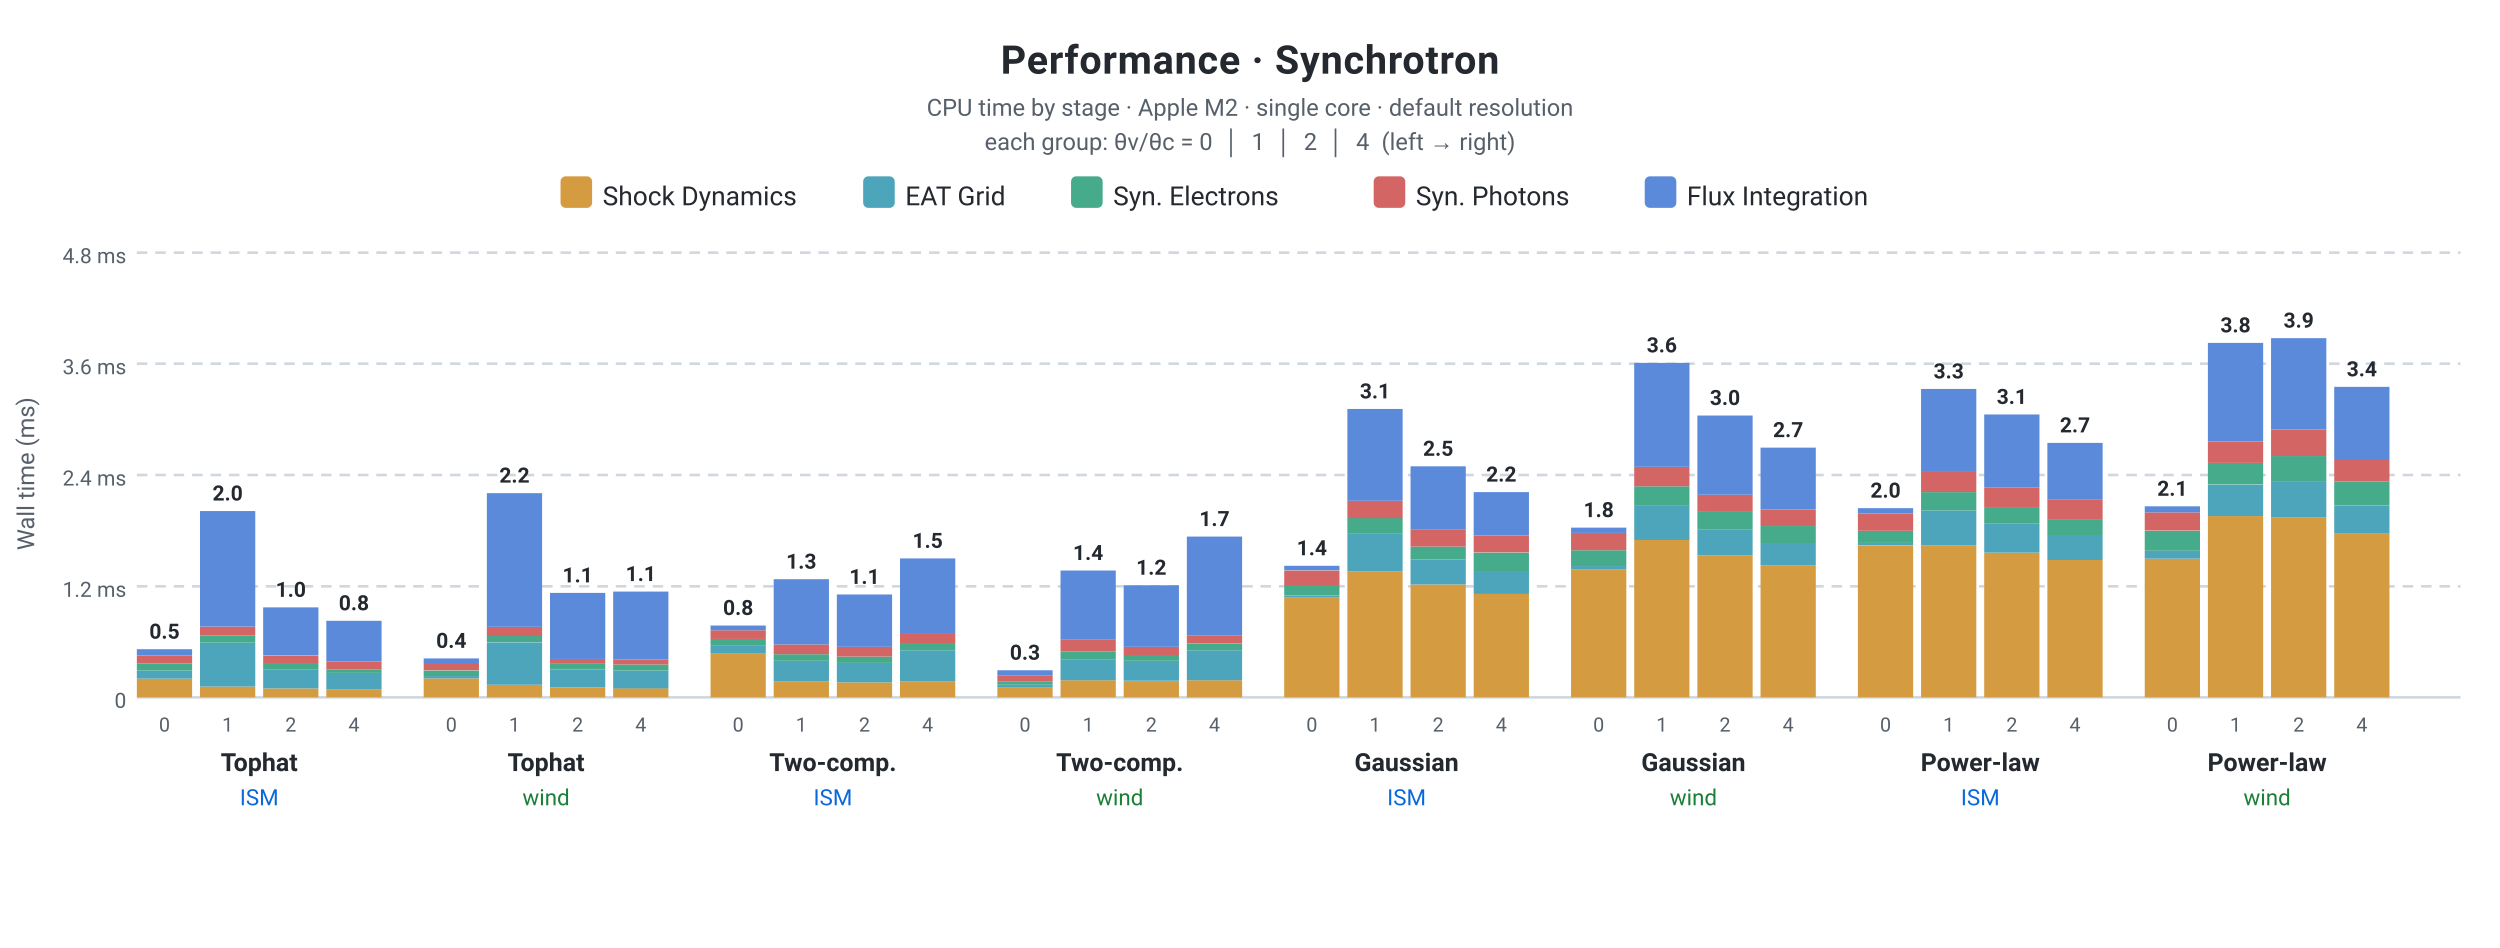
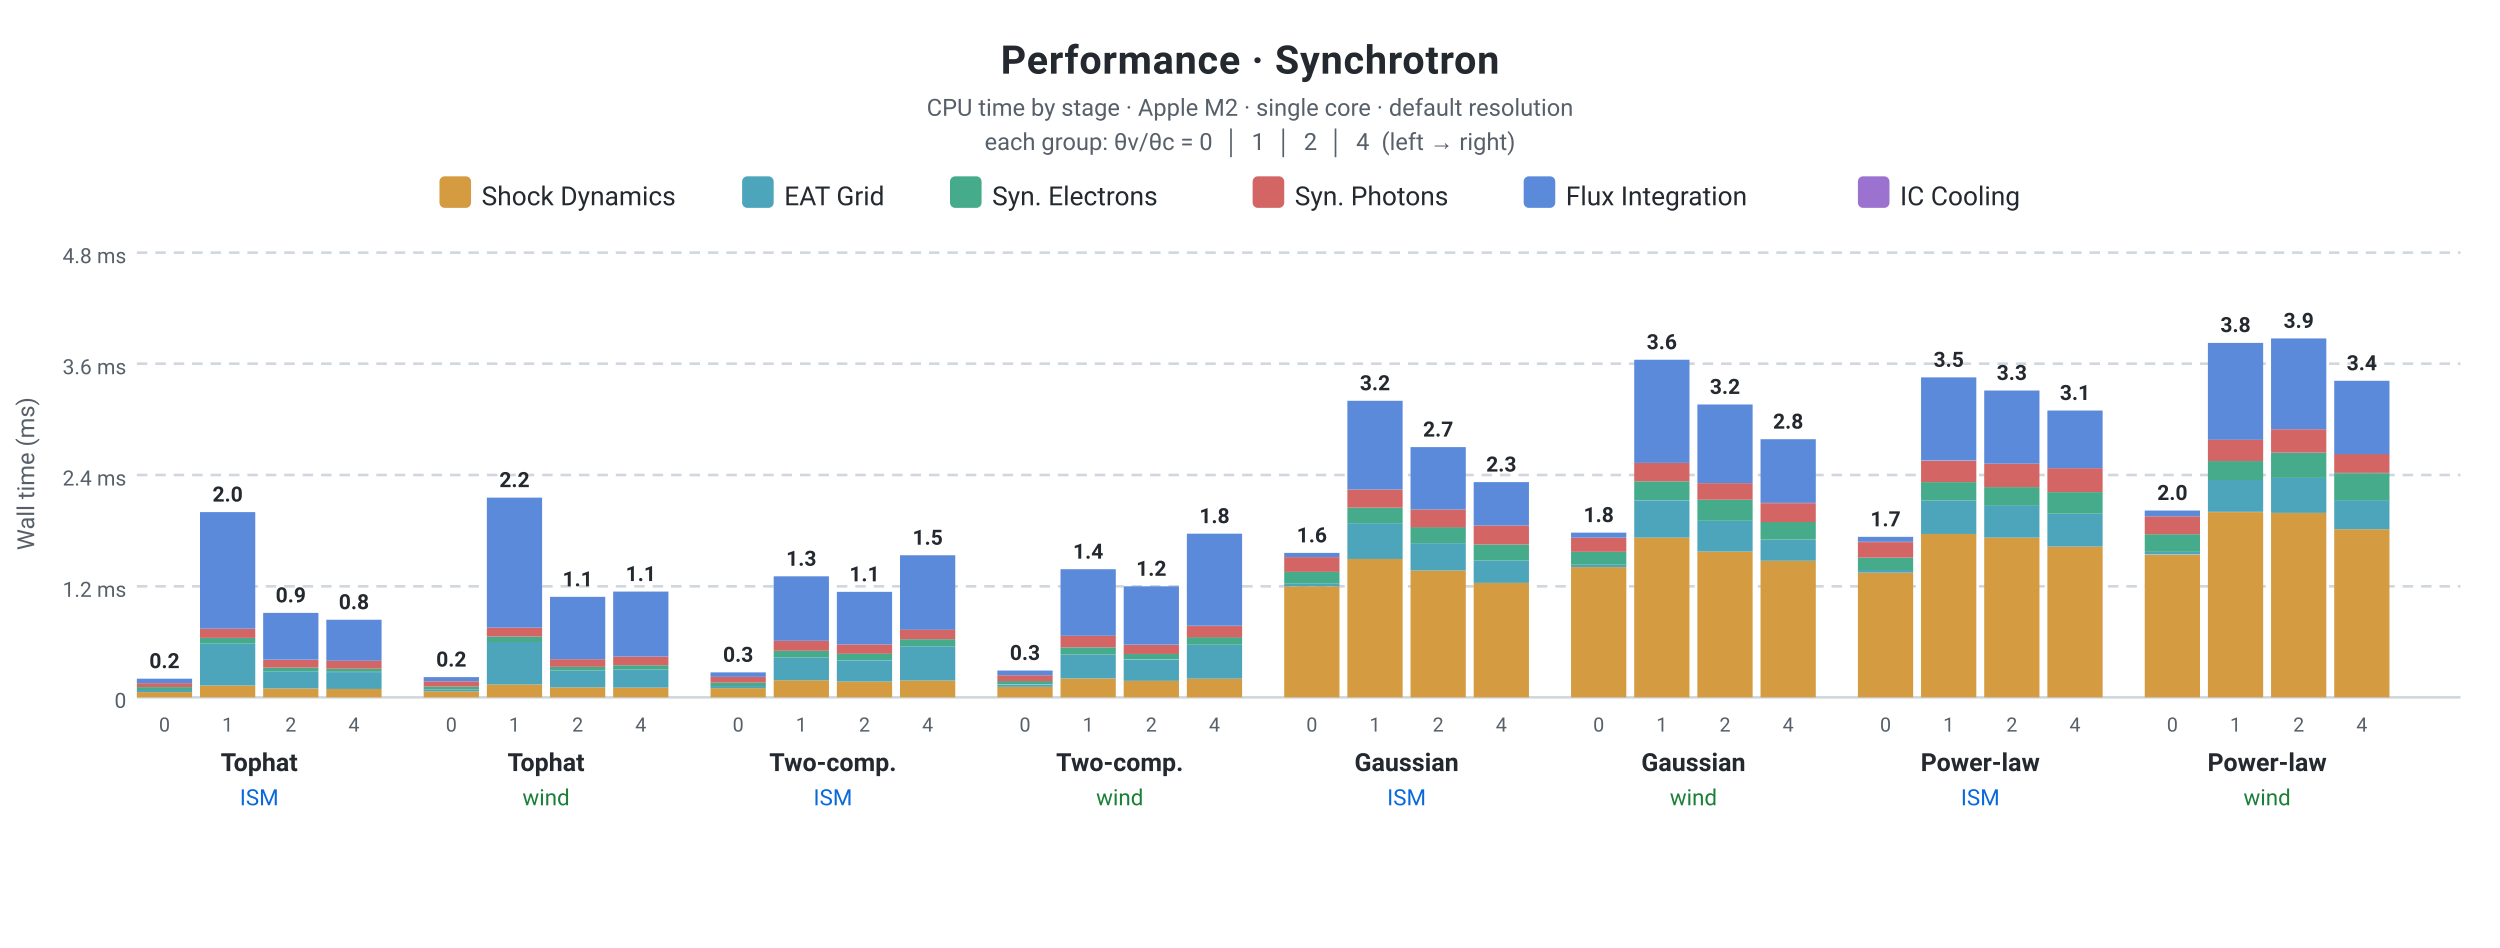
<svg xmlns="http://www.w3.org/2000/svg" viewBox="0 0 950 360" font-family="-apple-system, 'Segoe UI', Roboto, 'Helvetica Neue', Arial, sans-serif">
  <style>
    .cp { fill: #24292F; }
    .cs { fill: #57606A; }
    .cb { fill: #24292F; }
    .mi { fill: #0969DA; }
    .mw { fill: #1A7F37; }
    .gl { stroke: #D0D7DE; fill: none; }
  </style>
  <rect width="950" height="360" fill="transparent" rx="12" />
  <text x="475" y="28" text-anchor="middle" font-size="15" font-weight="700" class="cp" letter-spacing="0.3">Performance · Synchrotron</text>
  <text x="475" y="44" text-anchor="middle" font-size="9" class="cs">CPU time by stage · Apple M2 · single core · default resolution</text>
  <text x="475" y="57" text-anchor="middle" font-size="9" class="cs">each group: θv/θc = 0 │ 1 │ 2 │ 4 (left → right)</text>
-   <rect x="213" y="67" width="12" height="12" rx="2" fill="#D49B40" />
-   <text x="229" y="78" font-size="10" class="cb">Shock Dynamics</text>
-   <rect x="328" y="67" width="12" height="12" rx="2" fill="#4DA5BB" />
-   <text x="344" y="78" font-size="10" class="cb">EAT Grid</text>
-   <rect x="407" y="67" width="12" height="12" rx="2" fill="#45AB8A" />
-   <text x="423" y="78" font-size="10" class="cb">Syn. Electrons</text>
-   <rect x="522" y="67" width="12" height="12" rx="2" fill="#D46565" />
-   <text x="538" y="78" font-size="10" class="cb">Syn. Photons</text>
-   <rect x="625" y="67" width="12" height="12" rx="2" fill="#5B8ADB" />
-   <text x="641" y="78" font-size="10" class="cb">Flux Integration</text>
+   <rect x="167" y="67" width="12" height="12" rx="2" fill="#D49B40" />
+   <text x="183" y="78" font-size="10" class="cb">Shock Dynamics</text>
+   <rect x="282" y="67" width="12" height="12" rx="2" fill="#4DA5BB" />
+   <text x="298" y="78" font-size="10" class="cb">EAT Grid</text>
+   <rect x="361" y="67" width="12" height="12" rx="2" fill="#45AB8A" />
+   <text x="377" y="78" font-size="10" class="cb">Syn. Electrons</text>
+   <rect x="476" y="67" width="12" height="12" rx="2" fill="#D46565" />
+   <text x="492" y="78" font-size="10" class="cb">Syn. Photons</text>
+   <rect x="579" y="67" width="12" height="12" rx="2" fill="#5B8ADB" />
+   <text x="595" y="78" font-size="10" class="cb">Flux Integration</text>
+   <rect x="706" y="67" width="12" height="12" rx="2" fill="#9B72CF" />
+   <text x="722" y="78" font-size="10" class="cb">IC Cooling</text>
  <line x1="52" y1="265" x2="935" y2="265" class="gl" stroke-width="1" />
  <line x1="52" y1="222.8" x2="935" y2="222.8" class="gl" stroke-width="1" stroke-dasharray="4,3" />
  <text x="48" y="226.8" text-anchor="end" font-size="8" class="cs">1.2 ms</text>
  <line x1="52" y1="180.5" x2="935" y2="180.5" class="gl" stroke-width="1" stroke-dasharray="4,3" />
  <text x="48" y="184.5" text-anchor="end" font-size="8" class="cs">2.4 ms</text>
  <line x1="52" y1="138.2" x2="935" y2="138.2" class="gl" stroke-width="1" stroke-dasharray="4,3" />
  <text x="48" y="142.2" text-anchor="end" font-size="8" class="cs">3.6 ms</text>
  <line x1="52" y1="96.0" x2="935" y2="96.0" class="gl" stroke-width="1" stroke-dasharray="4,3" />
  <text x="48" y="100.0" text-anchor="end" font-size="8" class="cs">4.8 ms</text>
  <text x="48" y="269" text-anchor="end" font-size="8" class="cs">0</text>
-   <rect x="52.0" y="257.9" width="21" height="7.1" fill="#D49B40" />
-   <rect x="52.0" y="254.8" width="21" height="3.1" fill="#4DA5BB" />
-   <rect x="52.0" y="252.1" width="21" height="2.7" fill="#45AB8A" />
-   <rect x="52.0" y="249.0" width="21" height="3.1" fill="#D46565" />
-   <rect x="52.0" y="246.7" width="21" height="2.2" fill="#5B8ADB" />
-   <text x="62.5" y="242.7" text-anchor="middle" font-size="8" font-weight="600" class="cb">0.5</text>
-   <rect x="76.0" y="260.9" width="21" height="4.1" fill="#D49B40" />
-   <rect x="76.0" y="244.2" width="21" height="16.7" fill="#4DA5BB" />
-   <rect x="76.0" y="241.5" width="21" height="2.7" fill="#45AB8A" />
-   <rect x="76.0" y="238.1" width="21" height="3.4" fill="#D46565" />
-   <rect x="76.0" y="194.2" width="21" height="43.9" fill="#5B8ADB" />
-   <text x="86.5" y="190.2" text-anchor="middle" font-size="8" font-weight="600" class="cb">2.0</text>
+   <rect x="52.0" y="263.0" width="21" height="2.0" fill="#D49B40" />
+   <rect x="52.0" y="262.2" width="21" height="0.8" fill="#4DA5BB" />
+   <rect x="52.0" y="261.1" width="21" height="1.1" fill="#45AB8A" />
+   <rect x="52.0" y="259.6" width="21" height="1.5" fill="#D46565" />
+   <rect x="52.0" y="257.9" width="21" height="1.7" fill="#5B8ADB" />
+   <rect x="52.0" y="257.9" width="21" height="0.0" fill="#9B72CF" />
+   <text x="62.5" y="253.9" text-anchor="middle" font-size="8" font-weight="600" class="cb">0.2</text>
+   <rect x="76.0" y="260.5" width="21" height="4.5" fill="#D49B40" />
+   <rect x="76.0" y="244.6" width="21" height="15.9" fill="#4DA5BB" />
+   <rect x="76.0" y="242.4" width="21" height="2.2" fill="#45AB8A" />
+   <rect x="76.0" y="238.9" width="21" height="3.5" fill="#D46565" />
+   <rect x="76.0" y="194.6" width="21" height="44.3" fill="#5B8ADB" />
+   <rect x="76.0" y="194.6" width="21" height="0.0" fill="#9B72CF" />
+   <text x="86.5" y="190.6" text-anchor="middle" font-size="8" font-weight="600" class="cb">2.0</text>
  <rect x="100.0" y="261.6" width="21" height="3.4" fill="#D49B40" />
-   <rect x="100.0" y="254.5" width="21" height="7.1" fill="#4DA5BB" />
-   <rect x="100.0" y="252.3" width="21" height="2.2" fill="#45AB8A" />
-   <rect x="100.0" y="249.2" width="21" height="3.1" fill="#D46565" />
-   <rect x="100.0" y="230.8" width="21" height="18.3" fill="#5B8ADB" />
-   <text x="110.5" y="226.8" text-anchor="middle" font-size="8" font-weight="600" class="cb">1.0</text>
-   <rect x="124.0" y="261.9" width="21" height="3.1" fill="#D49B40" />
-   <rect x="124.0" y="255.7" width="21" height="6.2" fill="#4DA5BB" />
-   <rect x="124.0" y="254.4" width="21" height="1.3" fill="#45AB8A" />
-   <rect x="124.0" y="251.4" width="21" height="3.0" fill="#D46565" />
-   <rect x="124.0" y="235.9" width="21" height="15.5" fill="#5B8ADB" />
-   <text x="134.5" y="231.9" text-anchor="middle" font-size="8" font-weight="600" class="cb">0.8</text>
-   <rect x="161.0" y="257.8" width="21" height="7.2" fill="#D49B40" />
-   <rect x="161.0" y="256.9" width="21" height="0.9" fill="#4DA5BB" />
-   <rect x="161.0" y="254.8" width="21" height="2.1" fill="#45AB8A" />
-   <rect x="161.0" y="251.9" width="21" height="2.8" fill="#D46565" />
-   <rect x="161.0" y="250.2" width="21" height="1.8" fill="#5B8ADB" />
-   <text x="171.5" y="246.2" text-anchor="middle" font-size="8" font-weight="600" class="cb">0.4</text>
-   <rect x="185.0" y="260.2" width="21" height="4.8" fill="#D49B40" />
-   <rect x="185.0" y="244.1" width="21" height="16.1" fill="#4DA5BB" />
-   <rect x="185.0" y="241.6" width="21" height="2.4" fill="#45AB8A" />
-   <rect x="185.0" y="238.2" width="21" height="3.5" fill="#D46565" />
-   <rect x="185.0" y="187.4" width="21" height="50.8" fill="#5B8ADB" />
-   <text x="195.5" y="183.4" text-anchor="middle" font-size="8" font-weight="600" class="cb">2.2</text>
+   <rect x="100.0" y="255.1" width="21" height="6.5" fill="#4DA5BB" />
+   <rect x="100.0" y="253.7" width="21" height="1.4" fill="#45AB8A" />
+   <rect x="100.0" y="250.8" width="21" height="2.9" fill="#D46565" />
+   <rect x="100.0" y="232.9" width="21" height="17.8" fill="#5B8ADB" />
+   <rect x="100.0" y="232.9" width="21" height="0.0" fill="#9B72CF" />
+   <text x="110.5" y="228.9" text-anchor="middle" font-size="8" font-weight="600" class="cb">0.9</text>
+   <rect x="124.0" y="261.8" width="21" height="3.2" fill="#D49B40" />
+   <rect x="124.0" y="255.4" width="21" height="6.4" fill="#4DA5BB" />
+   <rect x="124.0" y="254.1" width="21" height="1.2" fill="#45AB8A" />
+   <rect x="124.0" y="251.1" width="21" height="3.0" fill="#D46565" />
+   <rect x="124.0" y="235.5" width="21" height="15.6" fill="#5B8ADB" />
+   <rect x="124.0" y="235.5" width="21" height="0.0" fill="#9B72CF" />
+   <text x="134.5" y="231.5" text-anchor="middle" font-size="8" font-weight="600" class="cb">0.8</text>
+   <rect x="161.0" y="262.7" width="21" height="2.3" fill="#D49B40" />
+   <rect x="161.0" y="262.0" width="21" height="0.7" fill="#4DA5BB" />
+   <rect x="161.0" y="260.9" width="21" height="1.1" fill="#45AB8A" />
+   <rect x="161.0" y="258.9" width="21" height="2.0" fill="#D46565" />
+   <rect x="161.0" y="257.3" width="21" height="1.6" fill="#5B8ADB" />
+   <rect x="161.0" y="257.3" width="21" height="0.0" fill="#9B72CF" />
+   <text x="171.5" y="253.3" text-anchor="middle" font-size="8" font-weight="600" class="cb">0.2</text>
+   <rect x="185.0" y="260.1" width="21" height="4.9" fill="#D49B40" />
+   <rect x="185.0" y="243.9" width="21" height="16.2" fill="#4DA5BB" />
+   <rect x="185.0" y="241.9" width="21" height="2.1" fill="#45AB8A" />
+   <rect x="185.0" y="238.5" width="21" height="3.4" fill="#D46565" />
+   <rect x="185.0" y="189.1" width="21" height="49.4" fill="#5B8ADB" />
+   <rect x="185.0" y="189.1" width="21" height="0.0" fill="#9B72CF" />
+   <text x="195.5" y="185.1" text-anchor="middle" font-size="8" font-weight="600" class="cb">2.2</text>
  <rect x="209.0" y="261.2" width="21" height="3.8" fill="#D49B40" />
-   <rect x="209.0" y="254.3" width="21" height="6.9" fill="#4DA5BB" />
-   <rect x="209.0" y="252.0" width="21" height="2.2" fill="#45AB8A" />
-   <rect x="209.0" y="250.4" width="21" height="1.6" fill="#D46565" />
-   <rect x="209.0" y="225.3" width="21" height="25.1" fill="#5B8ADB" />
-   <text x="219.5" y="221.3" text-anchor="middle" font-size="8" font-weight="600" class="cb">1.1</text>
-   <rect x="233.0" y="261.5" width="21" height="3.5" fill="#D49B40" />
-   <rect x="233.0" y="254.8" width="21" height="6.8" fill="#4DA5BB" />
-   <rect x="233.0" y="252.5" width="21" height="2.3" fill="#45AB8A" />
-   <rect x="233.0" y="250.6" width="21" height="1.9" fill="#D46565" />
-   <rect x="233.0" y="224.8" width="21" height="25.8" fill="#5B8ADB" />
+   <rect x="209.0" y="254.8" width="21" height="6.4" fill="#4DA5BB" />
+   <rect x="209.0" y="253.4" width="21" height="1.4" fill="#45AB8A" />
+   <rect x="209.0" y="250.5" width="21" height="2.9" fill="#D46565" />
+   <rect x="209.0" y="226.8" width="21" height="23.7" fill="#5B8ADB" />
+   <rect x="209.0" y="226.8" width="21" height="0.0" fill="#9B72CF" />
+   <text x="219.5" y="222.8" text-anchor="middle" font-size="8" font-weight="600" class="cb">1.1</text>
+   <rect x="233.0" y="261.3" width="21" height="3.7" fill="#D49B40" />
+   <rect x="233.0" y="254.4" width="21" height="6.9" fill="#4DA5BB" />
+   <rect x="233.0" y="252.8" width="21" height="1.6" fill="#45AB8A" />
+   <rect x="233.0" y="249.5" width="21" height="3.3" fill="#D46565" />
+   <rect x="233.0" y="224.8" width="21" height="24.7" fill="#5B8ADB" />
+   <rect x="233.0" y="224.8" width="21" height="0.0" fill="#9B72CF" />
  <text x="243.5" y="220.8" text-anchor="middle" font-size="8" font-weight="600" class="cb">1.1</text>
-   <rect x="270.0" y="248.4" width="21" height="16.6" fill="#D49B40" />
-   <rect x="270.0" y="245.4" width="21" height="3.0" fill="#4DA5BB" />
-   <rect x="270.0" y="242.8" width="21" height="2.6" fill="#45AB8A" />
-   <rect x="270.0" y="239.5" width="21" height="3.3" fill="#D46565" />
-   <rect x="270.0" y="237.7" width="21" height="1.8" fill="#5B8ADB" />
-   <text x="280.5" y="233.7" text-anchor="middle" font-size="8" font-weight="600" class="cb">0.8</text>
-   <rect x="294.0" y="259.0" width="21" height="6.0" fill="#D49B40" />
-   <rect x="294.0" y="251.1" width="21" height="7.9" fill="#4DA5BB" />
-   <rect x="294.0" y="248.6" width="21" height="2.5" fill="#45AB8A" />
-   <rect x="294.0" y="244.9" width="21" height="3.7" fill="#D46565" />
-   <rect x="294.0" y="220.1" width="21" height="24.8" fill="#5B8ADB" />
-   <text x="304.5" y="216.1" text-anchor="middle" font-size="8" font-weight="600" class="cb">1.3</text>
-   <rect x="318.0" y="259.3" width="21" height="5.7" fill="#D49B40" />
-   <rect x="318.0" y="251.9" width="21" height="7.4" fill="#4DA5BB" />
-   <rect x="318.0" y="249.5" width="21" height="2.4" fill="#45AB8A" />
-   <rect x="318.0" y="245.8" width="21" height="3.7" fill="#D46565" />
-   <rect x="318.0" y="225.9" width="21" height="19.9" fill="#5B8ADB" />
-   <text x="328.5" y="221.9" text-anchor="middle" font-size="8" font-weight="600" class="cb">1.1</text>
-   <rect x="342.0" y="259.0" width="21" height="6.0" fill="#D49B40" />
-   <rect x="342.0" y="247.1" width="21" height="11.9" fill="#4DA5BB" />
-   <rect x="342.0" y="244.7" width="21" height="2.4" fill="#45AB8A" />
-   <rect x="342.0" y="240.9" width="21" height="3.8" fill="#D46565" />
-   <rect x="342.0" y="212.2" width="21" height="28.7" fill="#5B8ADB" />
-   <text x="352.5" y="208.2" text-anchor="middle" font-size="8" font-weight="600" class="cb">1.5</text>
-   <rect x="379.0" y="261.1" width="21" height="3.9" fill="#D49B40" />
-   <rect x="379.0" y="260.2" width="21" height="0.9" fill="#4DA5BB" />
-   <rect x="379.0" y="258.9" width="21" height="1.3" fill="#45AB8A" />
+   <rect x="270.0" y="261.5" width="21" height="3.5" fill="#D49B40" />
+   <rect x="270.0" y="260.7" width="21" height="0.8" fill="#4DA5BB" />
+   <rect x="270.0" y="259.4" width="21" height="1.3" fill="#45AB8A" />
+   <rect x="270.0" y="257.2" width="21" height="2.2" fill="#D46565" />
+   <rect x="270.0" y="255.5" width="21" height="1.7" fill="#5B8ADB" />
+   <rect x="270.0" y="255.5" width="21" height="0.0" fill="#9B72CF" />
+   <text x="280.5" y="251.5" text-anchor="middle" font-size="8" font-weight="600" class="cb">0.3</text>
+   <rect x="294.0" y="258.5" width="21" height="6.5" fill="#D49B40" />
+   <rect x="294.0" y="249.8" width="21" height="8.7" fill="#4DA5BB" />
+   <rect x="294.0" y="247.3" width="21" height="2.5" fill="#45AB8A" />
+   <rect x="294.0" y="243.5" width="21" height="3.8" fill="#D46565" />
+   <rect x="294.0" y="219.0" width="21" height="24.5" fill="#5B8ADB" />
+   <rect x="294.0" y="219.0" width="21" height="0.0" fill="#9B72CF" />
+   <text x="304.5" y="215.0" text-anchor="middle" font-size="8" font-weight="600" class="cb">1.3</text>
+   <rect x="318.0" y="259.0" width="21" height="6.0" fill="#D49B40" />
+   <rect x="318.0" y="250.9" width="21" height="8.1" fill="#4DA5BB" />
+   <rect x="318.0" y="248.3" width="21" height="2.5" fill="#45AB8A" />
+   <rect x="318.0" y="244.9" width="21" height="3.5" fill="#D46565" />
+   <rect x="318.0" y="224.9" width="21" height="20.0" fill="#5B8ADB" />
+   <rect x="318.0" y="224.9" width="21" height="0.0" fill="#9B72CF" />
+   <text x="328.5" y="220.9" text-anchor="middle" font-size="8" font-weight="600" class="cb">1.1</text>
+   <rect x="342.0" y="258.6" width="21" height="6.4" fill="#D49B40" />
+   <rect x="342.0" y="245.6" width="21" height="13.0" fill="#4DA5BB" />
+   <rect x="342.0" y="242.9" width="21" height="2.7" fill="#45AB8A" />
+   <rect x="342.0" y="239.2" width="21" height="3.7" fill="#D46565" />
+   <rect x="342.0" y="211.0" width="21" height="28.3" fill="#5B8ADB" />
+   <rect x="342.0" y="211.0" width="21" height="0.0" fill="#9B72CF" />
+   <text x="352.5" y="207.0" text-anchor="middle" font-size="8" font-weight="600" class="cb">1.5</text>
+   <rect x="379.0" y="261.0" width="21" height="4.0" fill="#D49B40" />
+   <rect x="379.0" y="260.2" width="21" height="0.8" fill="#4DA5BB" />
+   <rect x="379.0" y="258.8" width="21" height="1.3" fill="#45AB8A" />
  <rect x="379.0" y="256.6" width="21" height="2.3" fill="#D46565" />
-   <rect x="379.0" y="254.7" width="21" height="1.9" fill="#5B8ADB" />
-   <text x="389.5" y="250.7" text-anchor="middle" font-size="8" font-weight="600" class="cb">0.3</text>
-   <rect x="403.0" y="258.5" width="21" height="6.5" fill="#D49B40" />
-   <rect x="403.0" y="250.7" width="21" height="7.8" fill="#4DA5BB" />
-   <rect x="403.0" y="247.6" width="21" height="3.1" fill="#45AB8A" />
-   <rect x="403.0" y="242.9" width="21" height="4.7" fill="#D46565" />
-   <rect x="403.0" y="216.8" width="21" height="26.1" fill="#5B8ADB" />
-   <text x="413.5" y="212.8" text-anchor="middle" font-size="8" font-weight="600" class="cb">1.4</text>
-   <rect x="427.0" y="258.8" width="21" height="6.2" fill="#D49B40" />
-   <rect x="427.0" y="251.1" width="21" height="7.6" fill="#4DA5BB" />
-   <rect x="427.0" y="248.8" width="21" height="2.3" fill="#45AB8A" />
-   <rect x="427.0" y="245.8" width="21" height="3.1" fill="#D46565" />
-   <rect x="427.0" y="222.4" width="21" height="23.4" fill="#5B8ADB" />
-   <text x="437.5" y="218.4" text-anchor="middle" font-size="8" font-weight="600" class="cb">1.2</text>
-   <rect x="451.0" y="258.5" width="21" height="6.5" fill="#D49B40" />
-   <rect x="451.0" y="247.1" width="21" height="11.4" fill="#4DA5BB" />
-   <rect x="451.0" y="244.7" width="21" height="2.4" fill="#45AB8A" />
-   <rect x="451.0" y="241.4" width="21" height="3.2" fill="#D46565" />
-   <rect x="451.0" y="203.9" width="21" height="37.5" fill="#5B8ADB" />
-   <text x="461.5" y="199.9" text-anchor="middle" font-size="8" font-weight="600" class="cb">1.7</text>
-   <rect x="488.0" y="227.1" width="21" height="37.9" fill="#D49B40" />
-   <rect x="488.0" y="226.2" width="21" height="0.9" fill="#4DA5BB" />
-   <rect x="488.0" y="222.3" width="21" height="3.8" fill="#45AB8A" />
-   <rect x="488.0" y="216.8" width="21" height="5.5" fill="#D46565" />
-   <rect x="488.0" y="215.0" width="21" height="1.7" fill="#5B8ADB" />
-   <text x="498.5" y="211.0" text-anchor="middle" font-size="8" font-weight="600" class="cb">1.4</text>
-   <rect x="512.0" y="217.2" width="21" height="47.8" fill="#D49B40" />
-   <rect x="512.0" y="202.6" width="21" height="14.6" fill="#4DA5BB" />
-   <rect x="512.0" y="196.8" width="21" height="5.8" fill="#45AB8A" />
-   <rect x="512.0" y="190.3" width="21" height="6.6" fill="#D46565" />
-   <rect x="512.0" y="155.4" width="21" height="34.9" fill="#5B8ADB" />
-   <text x="522.5" y="151.4" text-anchor="middle" font-size="8" font-weight="600" class="cb">3.1</text>
-   <rect x="536.0" y="222.1" width="21" height="42.9" fill="#D49B40" />
-   <rect x="536.0" y="212.6" width="21" height="9.5" fill="#4DA5BB" />
-   <rect x="536.0" y="207.7" width="21" height="4.9" fill="#45AB8A" />
-   <rect x="536.0" y="201.1" width="21" height="6.6" fill="#D46565" />
-   <rect x="536.0" y="177.2" width="21" height="23.9" fill="#5B8ADB" />
-   <text x="546.5" y="173.2" text-anchor="middle" font-size="8" font-weight="600" class="cb">2.5</text>
-   <rect x="560.0" y="225.7" width="21" height="39.3" fill="#D49B40" />
-   <rect x="560.0" y="217.0" width="21" height="8.7" fill="#4DA5BB" />
-   <rect x="560.0" y="210.0" width="21" height="7.1" fill="#45AB8A" />
-   <rect x="560.0" y="203.5" width="21" height="6.4" fill="#D46565" />
-   <rect x="560.0" y="187.0" width="21" height="16.5" fill="#5B8ADB" />
-   <text x="570.5" y="183.0" text-anchor="middle" font-size="8" font-weight="600" class="cb">2.2</text>
-   <rect x="597.0" y="216.3" width="21" height="48.7" fill="#D49B40" />
-   <rect x="597.0" y="215.1" width="21" height="1.2" fill="#4DA5BB" />
-   <rect x="597.0" y="209.1" width="21" height="6.0" fill="#45AB8A" />
-   <rect x="597.0" y="202.5" width="21" height="6.6" fill="#D46565" />
-   <rect x="597.0" y="200.5" width="21" height="2.0" fill="#5B8ADB" />
-   <text x="607.5" y="196.5" text-anchor="middle" font-size="8" font-weight="600" class="cb">1.8</text>
-   <rect x="621.0" y="205.2" width="21" height="59.8" fill="#D49B40" />
-   <rect x="621.0" y="192.0" width="21" height="13.2" fill="#4DA5BB" />
-   <rect x="621.0" y="184.8" width="21" height="7.3" fill="#45AB8A" />
-   <rect x="621.0" y="177.4" width="21" height="7.4" fill="#D46565" />
-   <rect x="621.0" y="137.9" width="21" height="39.5" fill="#5B8ADB" />
-   <text x="631.5" y="133.9" text-anchor="middle" font-size="8" font-weight="600" class="cb">3.6</text>
-   <rect x="645.0" y="211.0" width="21" height="54.0" fill="#D49B40" />
-   <rect x="645.0" y="201.3" width="21" height="9.7" fill="#4DA5BB" />
-   <rect x="645.0" y="194.4" width="21" height="6.9" fill="#45AB8A" />
-   <rect x="645.0" y="188.0" width="21" height="6.5" fill="#D46565" />
-   <rect x="645.0" y="157.9" width="21" height="30.1" fill="#5B8ADB" />
-   <text x="655.5" y="153.9" text-anchor="middle" font-size="8" font-weight="600" class="cb">3.0</text>
-   <rect x="669.0" y="214.8" width="21" height="50.2" fill="#D49B40" />
-   <rect x="669.0" y="206.7" width="21" height="8.1" fill="#4DA5BB" />
-   <rect x="669.0" y="199.9" width="21" height="6.8" fill="#45AB8A" />
-   <rect x="669.0" y="193.6" width="21" height="6.3" fill="#D46565" />
-   <rect x="669.0" y="170.1" width="21" height="23.5" fill="#5B8ADB" />
-   <text x="679.5" y="166.1" text-anchor="middle" font-size="8" font-weight="600" class="cb">2.7</text>
-   <rect x="706.0" y="207.4" width="21" height="57.6" fill="#D49B40" />
-   <rect x="706.0" y="206.2" width="21" height="1.1" fill="#4DA5BB" />
-   <rect x="706.0" y="201.7" width="21" height="4.6" fill="#45AB8A" />
-   <rect x="706.0" y="195.1" width="21" height="6.6" fill="#D46565" />
-   <rect x="706.0" y="193.1" width="21" height="2.0" fill="#5B8ADB" />
-   <text x="716.5" y="189.1" text-anchor="middle" font-size="8" font-weight="600" class="cb">2.0</text>
-   <rect x="730.0" y="207.3" width="21" height="57.7" fill="#D49B40" />
-   <rect x="730.0" y="194.0" width="21" height="13.3" fill="#4DA5BB" />
-   <rect x="730.0" y="187.0" width="21" height="7.0" fill="#45AB8A" />
-   <rect x="730.0" y="179.0" width="21" height="8.0" fill="#D46565" />
-   <rect x="730.0" y="147.8" width="21" height="31.2" fill="#5B8ADB" />
-   <text x="740.5" y="143.8" text-anchor="middle" font-size="8" font-weight="600" class="cb">3.3</text>
-   <rect x="754.0" y="210.0" width="21" height="55.0" fill="#D49B40" />
-   <rect x="754.0" y="199.0" width="21" height="11.0" fill="#4DA5BB" />
-   <rect x="754.0" y="193.0" width="21" height="6.0" fill="#45AB8A" />
-   <rect x="754.0" y="185.3" width="21" height="7.7" fill="#D46565" />
-   <rect x="754.0" y="157.5" width="21" height="27.8" fill="#5B8ADB" />
-   <text x="764.5" y="153.5" text-anchor="middle" font-size="8" font-weight="600" class="cb">3.1</text>
-   <rect x="778.0" y="212.8" width="21" height="52.2" fill="#D49B40" />
-   <rect x="778.0" y="203.3" width="21" height="9.5" fill="#4DA5BB" />
-   <rect x="778.0" y="197.3" width="21" height="6.0" fill="#45AB8A" />
-   <rect x="778.0" y="189.7" width="21" height="7.7" fill="#D46565" />
-   <rect x="778.0" y="168.3" width="21" height="21.4" fill="#5B8ADB" />
-   <text x="788.5" y="164.3" text-anchor="middle" font-size="8" font-weight="600" class="cb">2.7</text>
-   <rect x="815.0" y="212.3" width="21" height="52.7" fill="#D49B40" />
-   <rect x="815.0" y="209.3" width="21" height="3.0" fill="#4DA5BB" />
-   <rect x="815.0" y="201.7" width="21" height="7.6" fill="#45AB8A" />
-   <rect x="815.0" y="194.7" width="21" height="6.9" fill="#D46565" />
-   <rect x="815.0" y="192.4" width="21" height="2.3" fill="#5B8ADB" />
-   <text x="825.5" y="188.4" text-anchor="middle" font-size="8" font-weight="600" class="cb">2.1</text>
-   <rect x="839.0" y="196.1" width="21" height="68.9" fill="#D49B40" />
-   <rect x="839.0" y="184.2" width="21" height="11.9" fill="#4DA5BB" />
-   <rect x="839.0" y="175.9" width="21" height="8.2" fill="#45AB8A" />
-   <rect x="839.0" y="167.8" width="21" height="8.1" fill="#D46565" />
-   <rect x="839.0" y="130.3" width="21" height="37.5" fill="#5B8ADB" />
-   <text x="849.5" y="126.3" text-anchor="middle" font-size="8" font-weight="600" class="cb">3.8</text>
-   <rect x="863.0" y="196.7" width="21" height="68.3" fill="#D49B40" />
-   <rect x="863.0" y="183.1" width="21" height="13.6" fill="#4DA5BB" />
-   <rect x="863.0" y="173.3" width="21" height="9.8" fill="#45AB8A" />
-   <rect x="863.0" y="163.2" width="21" height="10.1" fill="#D46565" />
-   <rect x="863.0" y="128.5" width="21" height="34.7" fill="#5B8ADB" />
-   <text x="873.5" y="124.5" text-anchor="middle" font-size="8" font-weight="600" class="cb">3.9</text>
-   <rect x="887.0" y="202.8" width="21" height="62.2" fill="#D49B40" />
-   <rect x="887.0" y="192.0" width="21" height="10.8" fill="#4DA5BB" />
-   <rect x="887.0" y="183.0" width="21" height="8.9" fill="#45AB8A" />
-   <rect x="887.0" y="174.8" width="21" height="8.2" fill="#D46565" />
-   <rect x="887.0" y="147.0" width="21" height="27.8" fill="#5B8ADB" />
-   <text x="897.5" y="143.0" text-anchor="middle" font-size="8" font-weight="600" class="cb">3.4</text>
+   <rect x="379.0" y="254.8" width="21" height="1.8" fill="#5B8ADB" />
+   <text x="389.5" y="250.8" text-anchor="middle" font-size="8" font-weight="600" class="cb">0.3</text>
+   <rect x="403.0" y="257.8" width="21" height="7.2" fill="#D49B40" />
+   <rect x="403.0" y="248.7" width="21" height="9.1" fill="#4DA5BB" />
+   <rect x="403.0" y="246.0" width="21" height="2.7" fill="#45AB8A" />
+   <rect x="403.0" y="241.6" width="21" height="4.4" fill="#D46565" />
+   <rect x="403.0" y="216.3" width="21" height="25.3" fill="#5B8ADB" />
+   <rect x="403.0" y="216.3" width="21" height="0.0" fill="#9B72CF" />
+   <text x="413.5" y="212.3" text-anchor="middle" font-size="8" font-weight="600" class="cb">1.4</text>
+   <rect x="427.0" y="258.6" width="21" height="6.4" fill="#D49B40" />
+   <rect x="427.0" y="250.6" width="21" height="8.1" fill="#4DA5BB" />
+   <rect x="427.0" y="248.4" width="21" height="2.1" fill="#45AB8A" />
+   <rect x="427.0" y="245.1" width="21" height="3.4" fill="#D46565" />
+   <rect x="427.0" y="222.8" width="21" height="22.2" fill="#5B8ADB" />
+   <rect x="427.0" y="222.8" width="21" height="0.0" fill="#9B72CF" />
+   <text x="437.5" y="218.8" text-anchor="middle" font-size="8" font-weight="600" class="cb">1.2</text>
+   <rect x="451.0" y="257.9" width="21" height="7.1" fill="#D49B40" />
+   <rect x="451.0" y="245.0" width="21" height="12.9" fill="#4DA5BB" />
+   <rect x="451.0" y="242.1" width="21" height="2.9" fill="#45AB8A" />
+   <rect x="451.0" y="237.9" width="21" height="4.3" fill="#D46565" />
+   <rect x="451.0" y="202.8" width="21" height="35.0" fill="#5B8ADB" />
+   <rect x="451.0" y="202.8" width="21" height="0.0" fill="#9B72CF" />
+   <text x="461.5" y="198.8" text-anchor="middle" font-size="8" font-weight="600" class="cb">1.8</text>
+   <rect x="488.0" y="222.8" width="21" height="42.2" fill="#D49B40" />
+   <rect x="488.0" y="221.8" width="21" height="1.0" fill="#4DA5BB" />
+   <rect x="488.0" y="217.2" width="21" height="4.6" fill="#45AB8A" />
+   <rect x="488.0" y="211.7" width="21" height="5.6" fill="#D46565" />
+   <rect x="488.0" y="210.1" width="21" height="1.6" fill="#5B8ADB" />
+   <rect x="488.0" y="210.1" width="21" height="0.0" fill="#9B72CF" />
+   <text x="498.5" y="206.1" text-anchor="middle" font-size="8" font-weight="600" class="cb">1.6</text>
+   <rect x="512.0" y="212.3" width="21" height="52.7" fill="#D49B40" />
+   <rect x="512.0" y="198.8" width="21" height="13.6" fill="#4DA5BB" />
+   <rect x="512.0" y="192.9" width="21" height="5.9" fill="#45AB8A" />
+   <rect x="512.0" y="186.0" width="21" height="6.9" fill="#D46565" />
+   <rect x="512.0" y="152.3" width="21" height="33.7" fill="#5B8ADB" />
+   <rect x="512.0" y="152.3" width="21" height="0.0" fill="#9B72CF" />
+   <text x="522.5" y="148.3" text-anchor="middle" font-size="8" font-weight="600" class="cb">3.2</text>
+   <rect x="536.0" y="216.8" width="21" height="48.2" fill="#D49B40" />
+   <rect x="536.0" y="206.4" width="21" height="10.4" fill="#4DA5BB" />
+   <rect x="536.0" y="200.3" width="21" height="6.1" fill="#45AB8A" />
+   <rect x="536.0" y="193.6" width="21" height="6.8" fill="#D46565" />
+   <rect x="536.0" y="169.9" width="21" height="23.7" fill="#5B8ADB" />
+   <text x="546.5" y="165.9" text-anchor="middle" font-size="8" font-weight="600" class="cb">2.7</text>
+   <rect x="560.0" y="221.5" width="21" height="43.5" fill="#D49B40" />
+   <rect x="560.0" y="213.0" width="21" height="8.5" fill="#4DA5BB" />
+   <rect x="560.0" y="206.9" width="21" height="6.1" fill="#45AB8A" />
+   <rect x="560.0" y="199.7" width="21" height="7.2" fill="#D46565" />
+   <rect x="560.0" y="183.2" width="21" height="16.5" fill="#5B8ADB" />
+   <rect x="560.0" y="183.2" width="21" height="0.0" fill="#9B72CF" />
+   <text x="570.5" y="179.2" text-anchor="middle" font-size="8" font-weight="600" class="cb">2.3</text>
+   <rect x="597.0" y="215.5" width="21" height="49.5" fill="#D49B40" />
+   <rect x="597.0" y="214.6" width="21" height="0.9" fill="#4DA5BB" />
+   <rect x="597.0" y="209.7" width="21" height="4.9" fill="#45AB8A" />
+   <rect x="597.0" y="204.3" width="21" height="5.4" fill="#D46565" />
+   <rect x="597.0" y="202.4" width="21" height="1.9" fill="#5B8ADB" />
+   <rect x="597.0" y="202.4" width="21" height="0.0" fill="#9B72CF" />
+   <text x="607.5" y="198.4" text-anchor="middle" font-size="8" font-weight="600" class="cb">1.8</text>
+   <rect x="621.0" y="204.3" width="21" height="60.7" fill="#D49B40" />
+   <rect x="621.0" y="190.1" width="21" height="14.2" fill="#4DA5BB" />
+   <rect x="621.0" y="182.9" width="21" height="7.1" fill="#45AB8A" />
+   <rect x="621.0" y="175.9" width="21" height="7.0" fill="#D46565" />
+   <rect x="621.0" y="136.7" width="21" height="39.2" fill="#5B8ADB" />
+   <rect x="621.0" y="136.7" width="21" height="0.0" fill="#9B72CF" />
+   <text x="631.5" y="132.7" text-anchor="middle" font-size="8" font-weight="600" class="cb">3.6</text>
+   <rect x="645.0" y="209.6" width="21" height="55.4" fill="#D49B40" />
+   <rect x="645.0" y="197.9" width="21" height="11.7" fill="#4DA5BB" />
+   <rect x="645.0" y="189.9" width="21" height="8.0" fill="#45AB8A" />
+   <rect x="645.0" y="183.6" width="21" height="6.3" fill="#D46565" />
+   <rect x="645.0" y="153.7" width="21" height="29.9" fill="#5B8ADB" />
+   <rect x="645.0" y="153.7" width="21" height="0.0" fill="#9B72CF" />
+   <text x="655.5" y="149.7" text-anchor="middle" font-size="8" font-weight="600" class="cb">3.2</text>
+   <rect x="669.0" y="213.1" width="21" height="51.9" fill="#D49B40" />
+   <rect x="669.0" y="205.2" width="21" height="7.9" fill="#4DA5BB" />
+   <rect x="669.0" y="198.3" width="21" height="6.8" fill="#45AB8A" />
+   <rect x="669.0" y="191.2" width="21" height="7.2" fill="#D46565" />
+   <rect x="669.0" y="166.9" width="21" height="24.2" fill="#5B8ADB" />
+   <text x="679.5" y="162.9" text-anchor="middle" font-size="8" font-weight="600" class="cb">2.8</text>
+   <rect x="706.0" y="217.6" width="21" height="47.4" fill="#D49B40" />
+   <rect x="706.0" y="216.6" width="21" height="1.0" fill="#4DA5BB" />
+   <rect x="706.0" y="211.9" width="21" height="4.7" fill="#45AB8A" />
+   <rect x="706.0" y="206.0" width="21" height="5.9" fill="#D46565" />
+   <rect x="706.0" y="204.0" width="21" height="1.9" fill="#5B8ADB" />
+   <rect x="706.0" y="204.0" width="21" height="0.0" fill="#9B72CF" />
+   <text x="716.5" y="200.0" text-anchor="middle" font-size="8" font-weight="600" class="cb">1.7</text>
+   <rect x="730.0" y="202.8" width="21" height="62.2" fill="#D49B40" />
+   <rect x="730.0" y="190.2" width="21" height="12.7" fill="#4DA5BB" />
+   <rect x="730.0" y="183.2" width="21" height="7.0" fill="#45AB8A" />
+   <rect x="730.0" y="175.1" width="21" height="8.1" fill="#D46565" />
+   <rect x="730.0" y="143.4" width="21" height="31.6" fill="#5B8ADB" />
+   <rect x="730.0" y="143.4" width="21" height="0.0" fill="#9B72CF" />
+   <text x="740.5" y="139.4" text-anchor="middle" font-size="8" font-weight="600" class="cb">3.5</text>
+   <rect x="754.0" y="204.3" width="21" height="60.7" fill="#D49B40" />
+   <rect x="754.0" y="192.0" width="21" height="12.3" fill="#4DA5BB" />
+   <rect x="754.0" y="185.1" width="21" height="7.0" fill="#45AB8A" />
+   <rect x="754.0" y="176.2" width="21" height="8.9" fill="#D46565" />
+   <rect x="754.0" y="148.4" width="21" height="27.8" fill="#5B8ADB" />
+   <rect x="754.0" y="148.4" width="21" height="0.0" fill="#9B72CF" />
+   <text x="764.5" y="144.4" text-anchor="middle" font-size="8" font-weight="600" class="cb">3.3</text>
+   <rect x="778.0" y="207.7" width="21" height="57.3" fill="#D49B40" />
+   <rect x="778.0" y="195.2" width="21" height="12.5" fill="#4DA5BB" />
+   <rect x="778.0" y="187.0" width="21" height="8.2" fill="#45AB8A" />
+   <rect x="778.0" y="177.9" width="21" height="9.1" fill="#D46565" />
+   <rect x="778.0" y="156.0" width="21" height="21.9" fill="#5B8ADB" />
+   <rect x="778.0" y="156.0" width="21" height="0.0" fill="#9B72CF" />
+   <text x="788.5" y="152.0" text-anchor="middle" font-size="8" font-weight="600" class="cb">3.1</text>
+   <rect x="815.0" y="210.8" width="21" height="54.2" fill="#D49B40" />
+   <rect x="815.0" y="209.7" width="21" height="1.0" fill="#4DA5BB" />
+   <rect x="815.0" y="203.0" width="21" height="6.7" fill="#45AB8A" />
+   <rect x="815.0" y="196.2" width="21" height="6.8" fill="#D46565" />
+   <rect x="815.0" y="194.0" width="21" height="2.2" fill="#5B8ADB" />
+   <rect x="815.0" y="194.0" width="21" height="0.0" fill="#9B72CF" />
+   <text x="825.5" y="190.0" text-anchor="middle" font-size="8" font-weight="600" class="cb">2.0</text>
+   <rect x="839.0" y="194.6" width="21" height="70.4" fill="#D49B40" />
+   <rect x="839.0" y="182.4" width="21" height="12.1" fill="#4DA5BB" />
+   <rect x="839.0" y="175.2" width="21" height="7.2" fill="#45AB8A" />
+   <rect x="839.0" y="167.0" width="21" height="8.2" fill="#D46565" />
+   <rect x="839.0" y="130.3" width="21" height="36.8" fill="#5B8ADB" />
+   <rect x="839.0" y="130.2" width="21" height="0.0" fill="#9B72CF" />
+   <text x="849.5" y="126.2" text-anchor="middle" font-size="8" font-weight="600" class="cb">3.8</text>
+   <rect x="863.0" y="194.9" width="21" height="70.1" fill="#D49B40" />
+   <rect x="863.0" y="181.6" width="21" height="13.3" fill="#4DA5BB" />
+   <rect x="863.0" y="172.0" width="21" height="9.6" fill="#45AB8A" />
+   <rect x="863.0" y="163.1" width="21" height="8.9" fill="#D46565" />
+   <rect x="863.0" y="128.6" width="21" height="34.5" fill="#5B8ADB" />
+   <rect x="863.0" y="128.6" width="21" height="0.0" fill="#9B72CF" />
+   <text x="873.5" y="124.6" text-anchor="middle" font-size="8" font-weight="600" class="cb">3.9</text>
+   <rect x="887.0" y="201.1" width="21" height="63.9" fill="#D49B40" />
+   <rect x="887.0" y="190.1" width="21" height="11.0" fill="#4DA5BB" />
+   <rect x="887.0" y="179.8" width="21" height="10.4" fill="#45AB8A" />
+   <rect x="887.0" y="172.5" width="21" height="7.2" fill="#D46565" />
+   <rect x="887.0" y="144.7" width="21" height="27.9" fill="#5B8ADB" />
+   <rect x="887.0" y="144.7" width="21" height="0.0" fill="#9B72CF" />
+   <text x="897.5" y="140.7" text-anchor="middle" font-size="8" font-weight="600" class="cb">3.4</text>
  <text x="62.5" y="278" text-anchor="middle" font-size="7.5" class="cs">0</text>
  <text x="86.5" y="278" text-anchor="middle" font-size="7.5" class="cs">1</text>
  <text x="110.5" y="278" text-anchor="middle" font-size="7.5" class="cs">2</text>
  <text x="134.5" y="278" text-anchor="middle" font-size="7.5" class="cs">4</text>
  <text x="171.5" y="278" text-anchor="middle" font-size="7.5" class="cs">0</text>
  <text x="195.5" y="278" text-anchor="middle" font-size="7.5" class="cs">1</text>
  <text x="219.5" y="278" text-anchor="middle" font-size="7.5" class="cs">2</text>
  <text x="243.5" y="278" text-anchor="middle" font-size="7.5" class="cs">4</text>
  <text x="280.5" y="278" text-anchor="middle" font-size="7.5" class="cs">0</text>
  <text x="304.5" y="278" text-anchor="middle" font-size="7.5" class="cs">1</text>
  <text x="328.5" y="278" text-anchor="middle" font-size="7.5" class="cs">2</text>
  <text x="352.5" y="278" text-anchor="middle" font-size="7.5" class="cs">4</text>
  <text x="389.5" y="278" text-anchor="middle" font-size="7.5" class="cs">0</text>
  <text x="413.5" y="278" text-anchor="middle" font-size="7.5" class="cs">1</text>
  <text x="437.5" y="278" text-anchor="middle" font-size="7.5" class="cs">2</text>
  <text x="461.5" y="278" text-anchor="middle" font-size="7.5" class="cs">4</text>
  <text x="498.5" y="278" text-anchor="middle" font-size="7.5" class="cs">0</text>
  <text x="522.5" y="278" text-anchor="middle" font-size="7.5" class="cs">1</text>
  <text x="546.5" y="278" text-anchor="middle" font-size="7.5" class="cs">2</text>
  <text x="570.5" y="278" text-anchor="middle" font-size="7.5" class="cs">4</text>
  <text x="607.5" y="278" text-anchor="middle" font-size="7.5" class="cs">0</text>
  <text x="631.5" y="278" text-anchor="middle" font-size="7.5" class="cs">1</text>
  <text x="655.5" y="278" text-anchor="middle" font-size="7.5" class="cs">2</text>
  <text x="679.5" y="278" text-anchor="middle" font-size="7.5" class="cs">4</text>
  <text x="716.5" y="278" text-anchor="middle" font-size="7.5" class="cs">0</text>
  <text x="740.5" y="278" text-anchor="middle" font-size="7.5" class="cs">1</text>
  <text x="764.5" y="278" text-anchor="middle" font-size="7.5" class="cs">2</text>
  <text x="788.5" y="278" text-anchor="middle" font-size="7.5" class="cs">4</text>
  <text x="825.5" y="278" text-anchor="middle" font-size="7.5" class="cs">0</text>
  <text x="849.5" y="278" text-anchor="middle" font-size="7.5" class="cs">1</text>
  <text x="873.5" y="278" text-anchor="middle" font-size="7.5" class="cs">2</text>
  <text x="897.5" y="278" text-anchor="middle" font-size="7.5" class="cs">4</text>
  <text x="98.5" y="293" text-anchor="middle" font-size="9.5" font-weight="700" class="cp">Tophat</text>
  <text x="98.5" y="306" text-anchor="middle" font-size="8.5" class="mi">ISM</text>
  <text x="207.5" y="293" text-anchor="middle" font-size="9.5" font-weight="700" class="cp">Tophat</text>
  <text x="207.5" y="306" text-anchor="middle" font-size="8.5" class="mw">wind</text>
  <text x="316.5" y="293" text-anchor="middle" font-size="9.5" font-weight="700" class="cp">Two-comp.</text>
  <text x="316.5" y="306" text-anchor="middle" font-size="8.5" class="mi">ISM</text>
  <text x="425.5" y="293" text-anchor="middle" font-size="9.5" font-weight="700" class="cp">Two-comp.</text>
  <text x="425.5" y="306" text-anchor="middle" font-size="8.5" class="mw">wind</text>
  <text x="534.5" y="293" text-anchor="middle" font-size="9.5" font-weight="700" class="cp">Gaussian</text>
  <text x="534.5" y="306" text-anchor="middle" font-size="8.5" class="mi">ISM</text>
  <text x="643.5" y="293" text-anchor="middle" font-size="9.5" font-weight="700" class="cp">Gaussian</text>
  <text x="643.5" y="306" text-anchor="middle" font-size="8.5" class="mw">wind</text>
  <text x="752.5" y="293" text-anchor="middle" font-size="9.5" font-weight="700" class="cp">Power-law</text>
  <text x="752.5" y="306" text-anchor="middle" font-size="8.5" class="mi">ISM</text>
  <text x="861.5" y="293" text-anchor="middle" font-size="9.5" font-weight="700" class="cp">Power-law</text>
  <text x="861.5" y="306" text-anchor="middle" font-size="8.5" class="mw">wind</text>
  <text x="13" y="180" text-anchor="middle" font-size="9" class="cs" transform="rotate(-90, 13, 180)">Wall time (ms)</text>
</svg>
